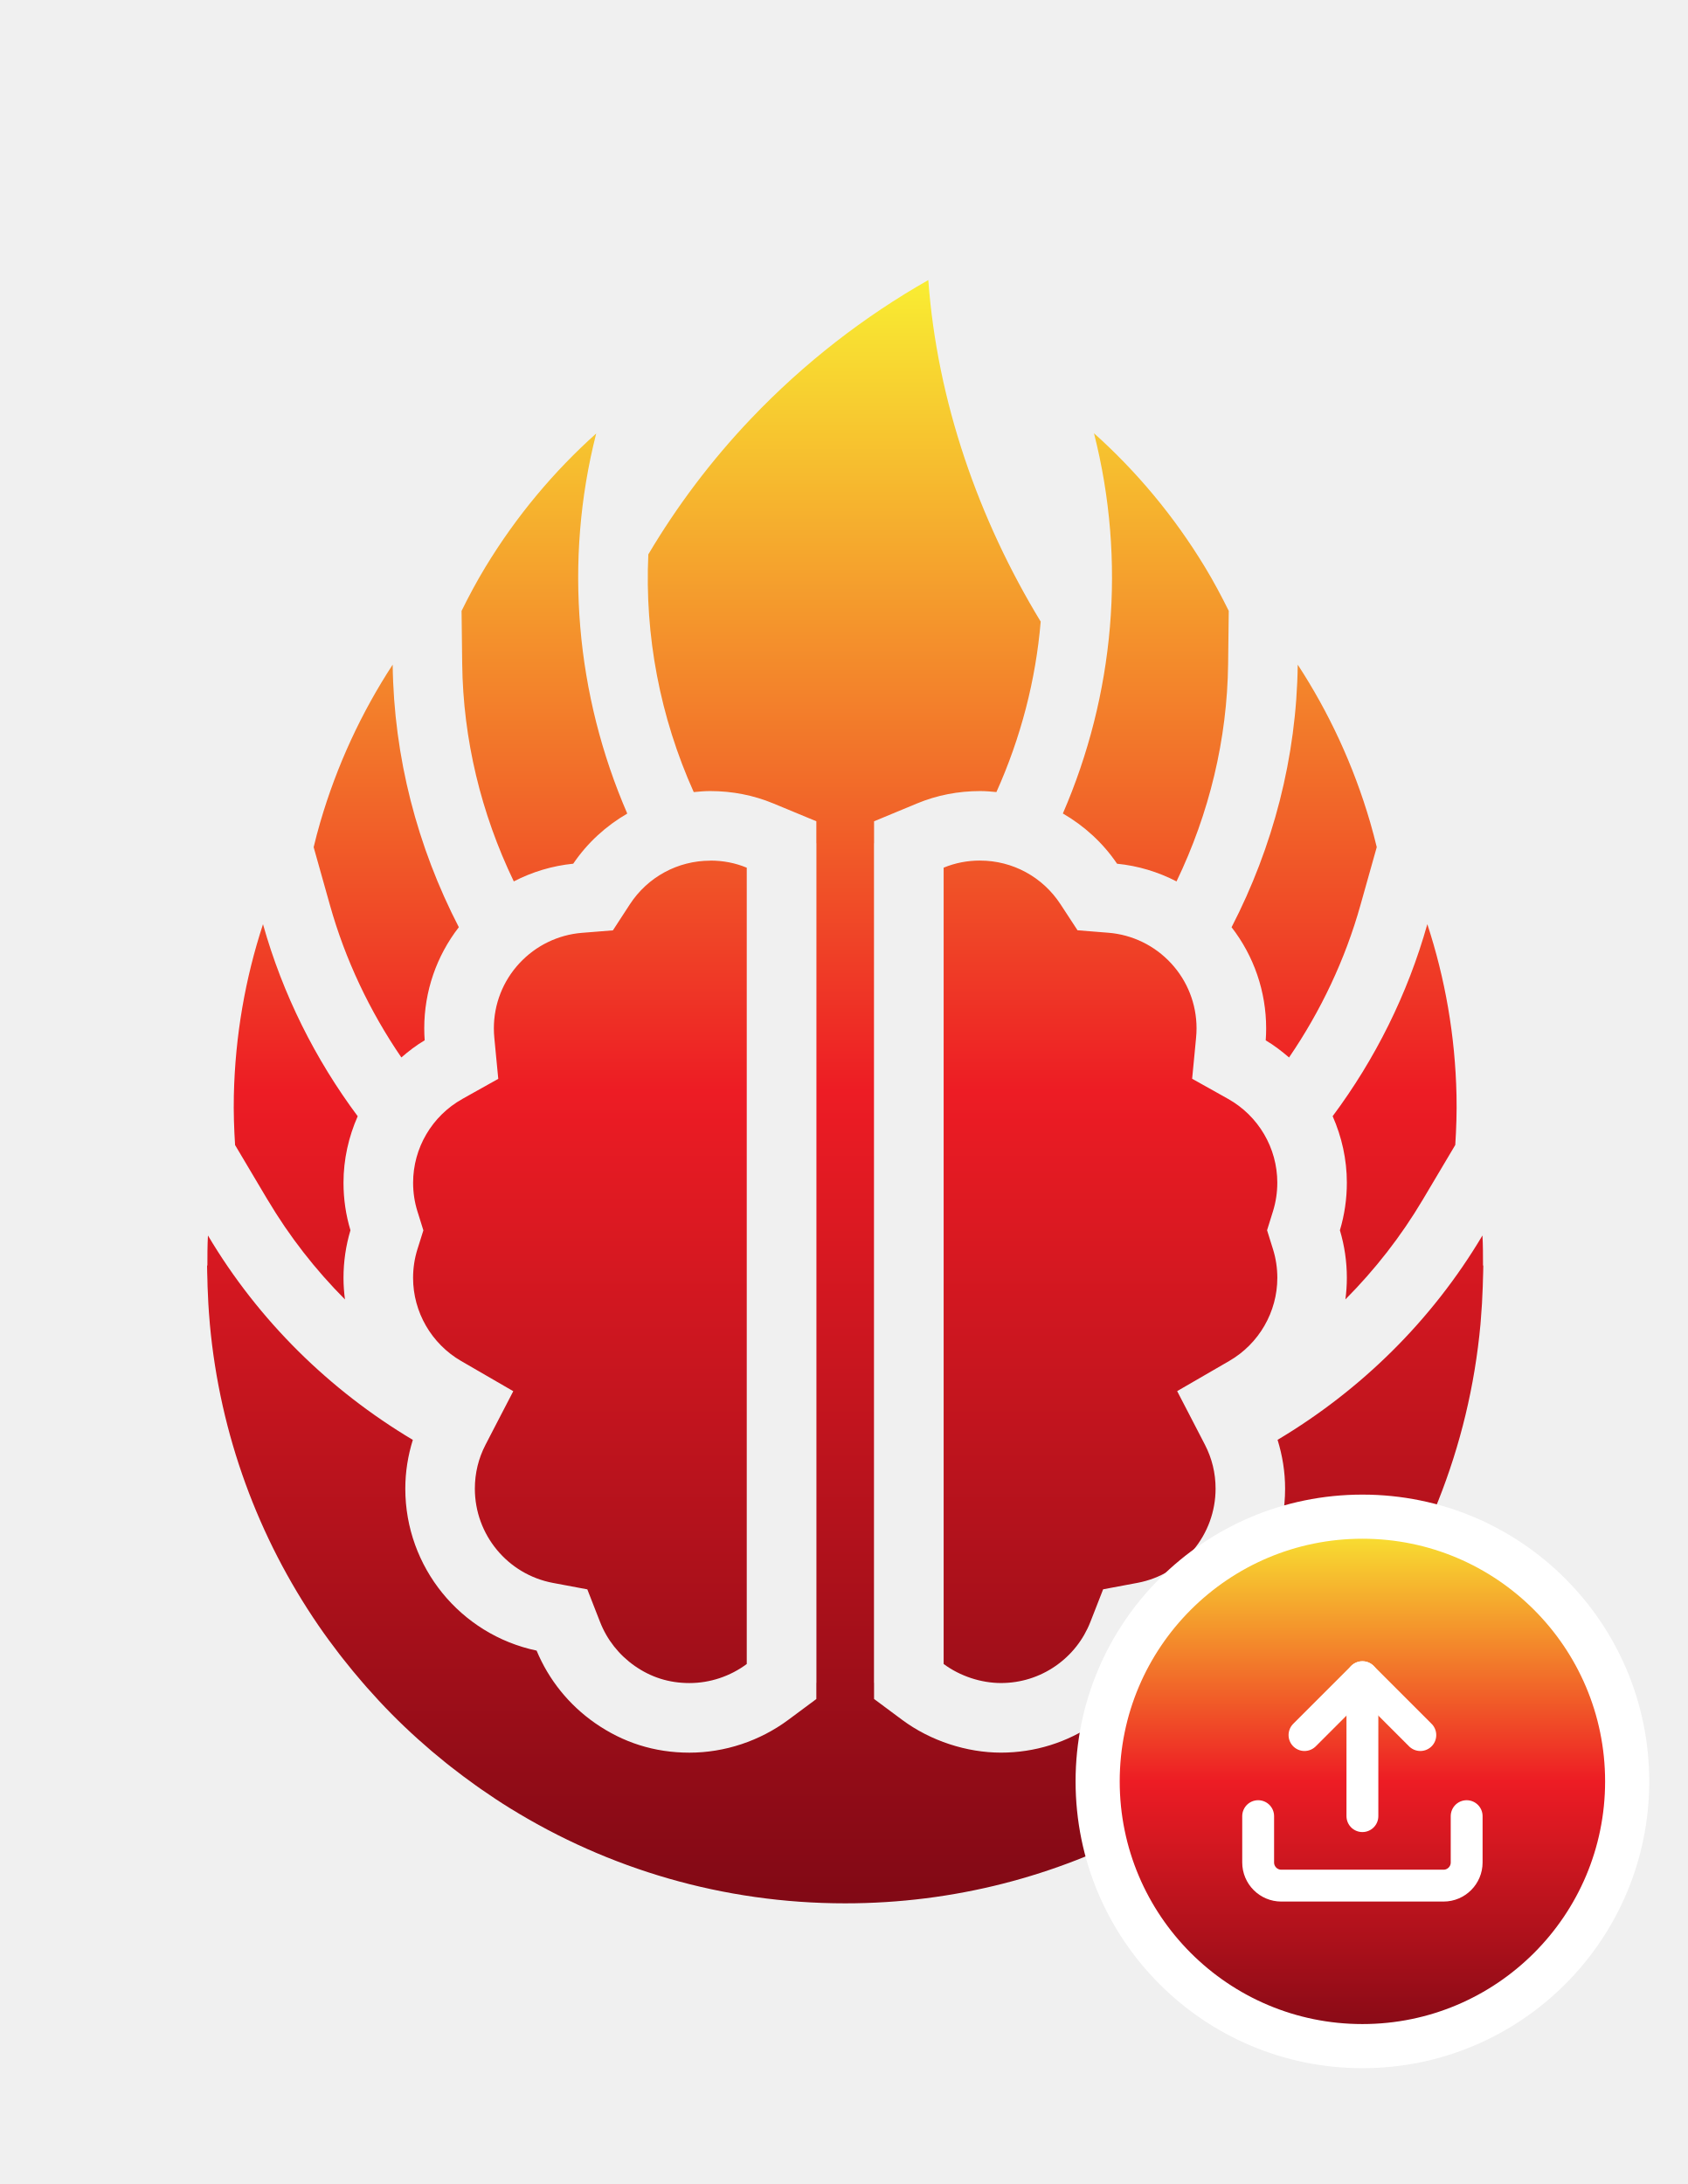
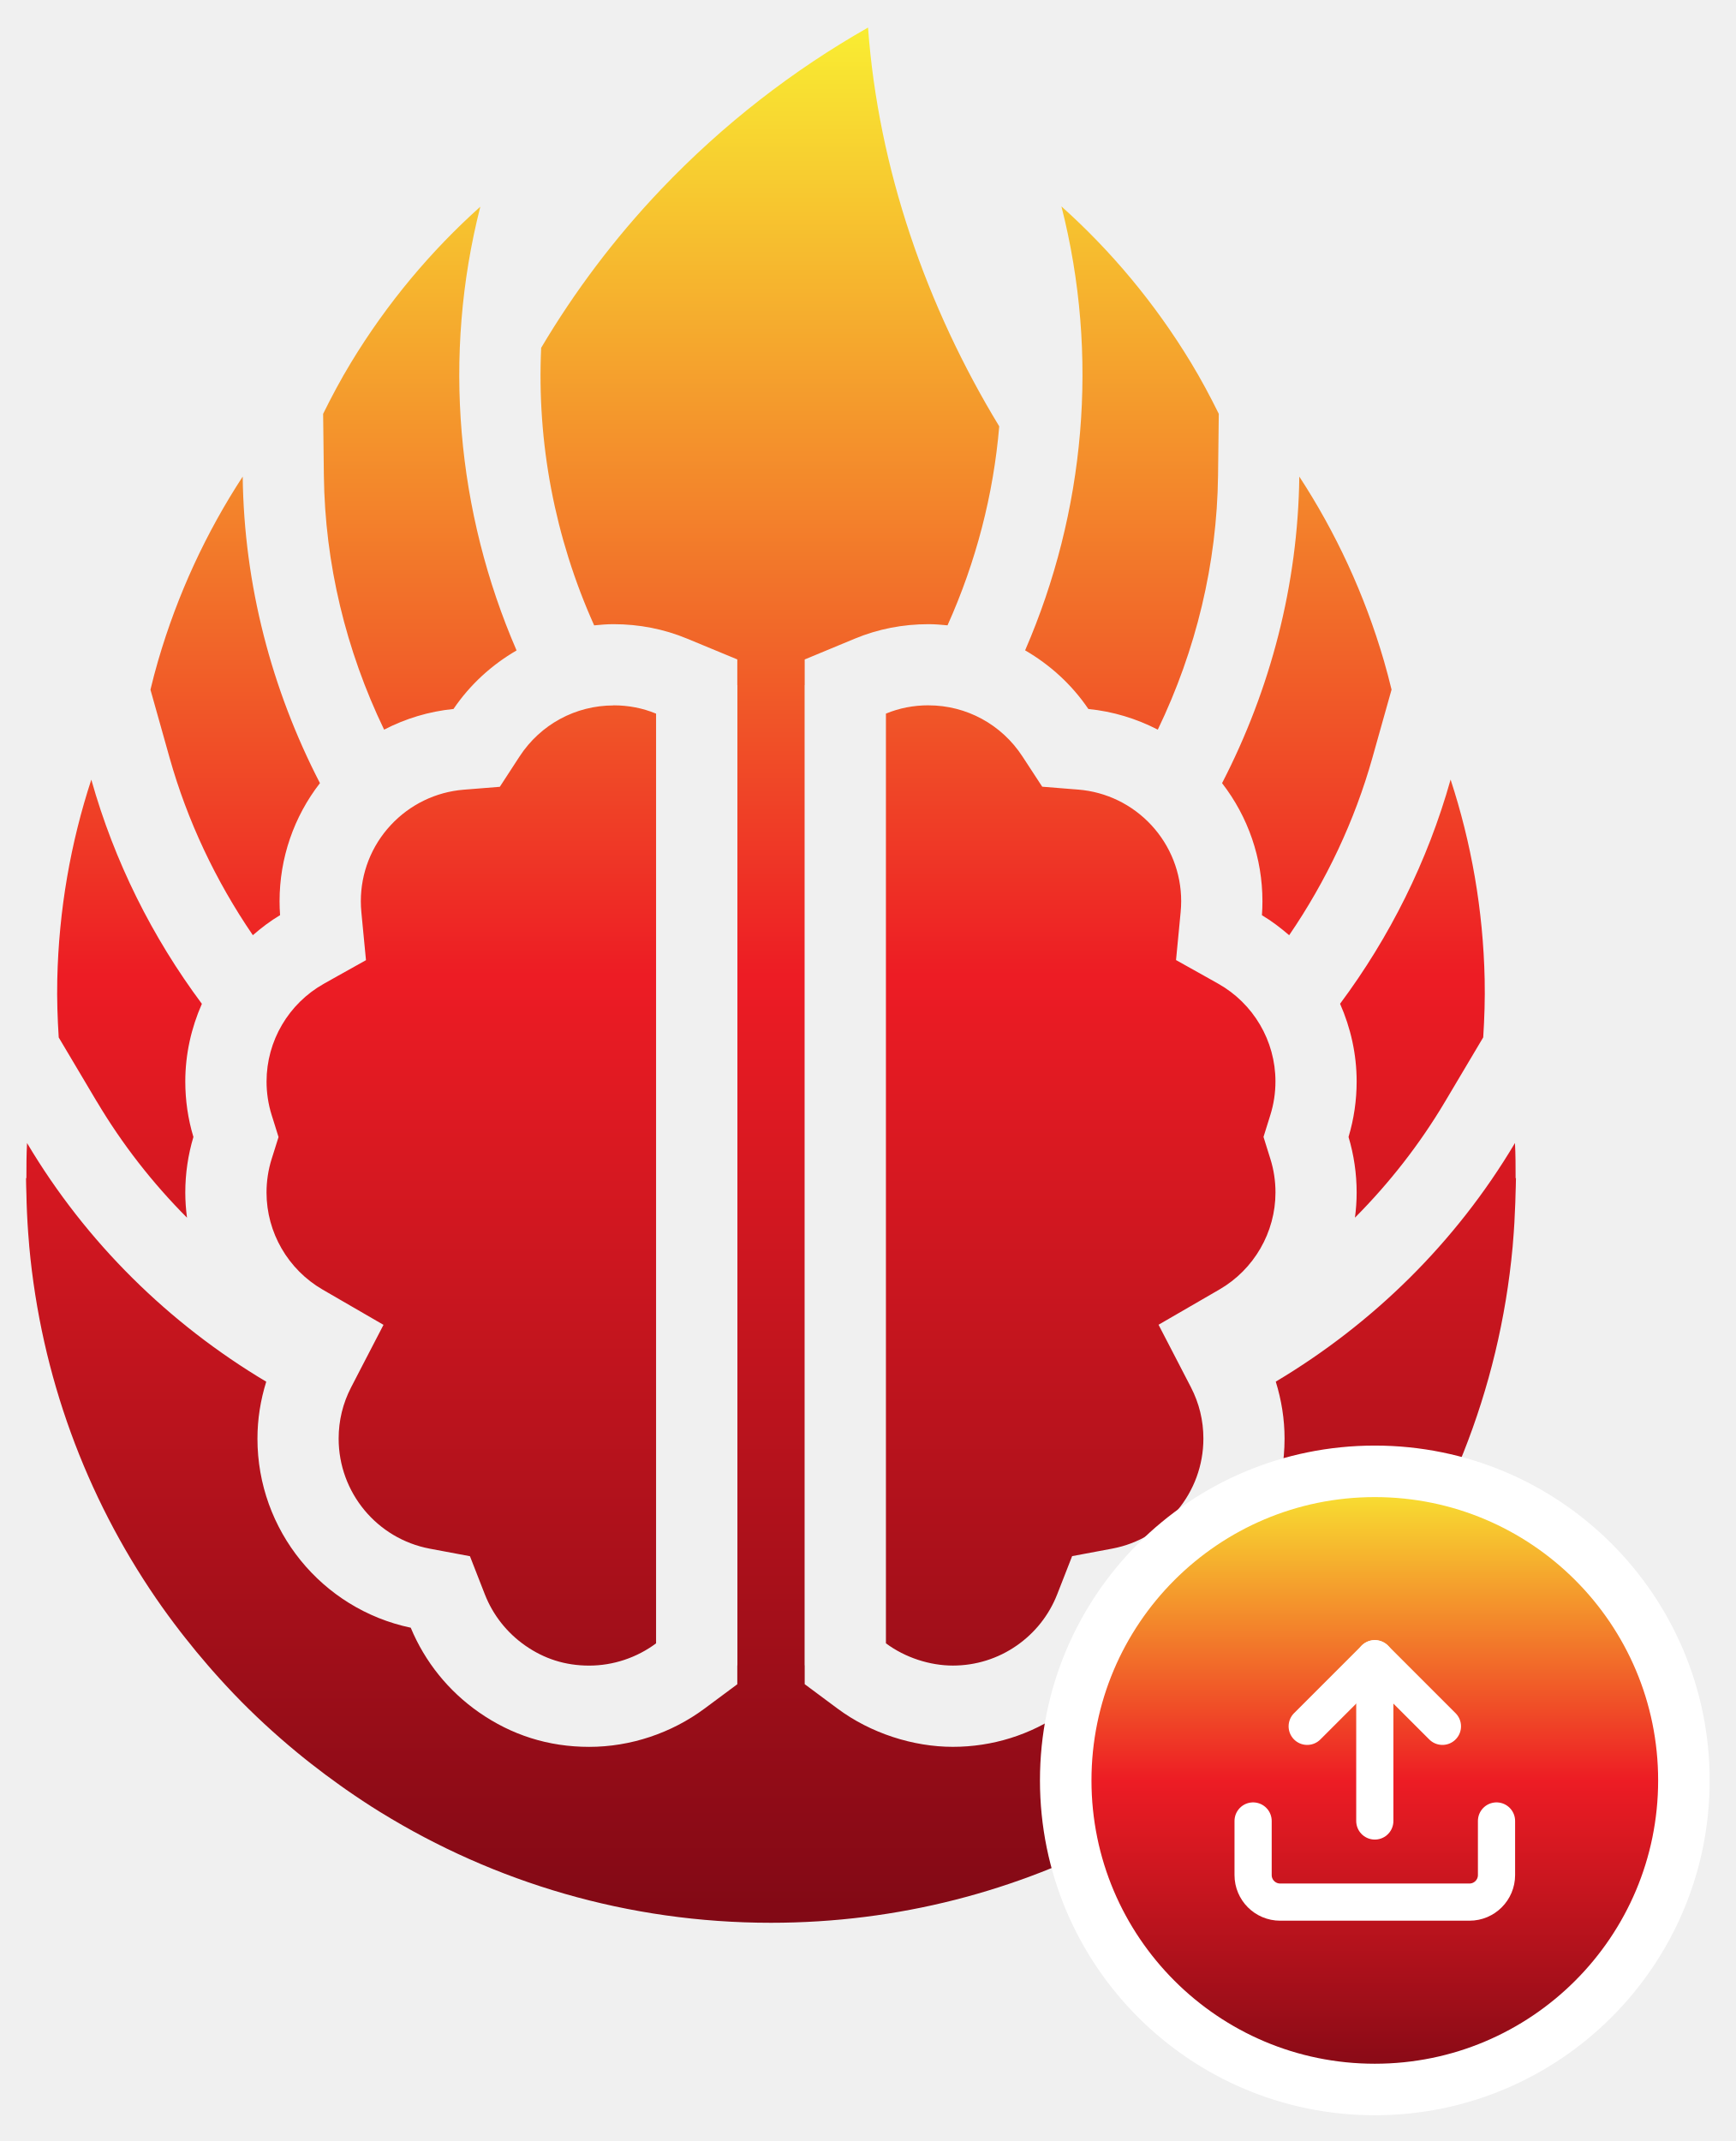
- <svg xmlns="http://www.w3.org/2000/svg" viewBox="0 0 612 792" version="1.1" id="svg8">
+ <svg xmlns="http://www.w3.org/2000/svg" viewBox="67 93 539 665" version="1.1" id="svg8">
  <defs id="defs3">
    <linearGradient id="linear-gradient" x1="306.46" y1="690.23" x2="306.46" y2="101.55" gradientUnits="userSpaceOnUse">
      <stop offset="0" stop-color="#810915" id="stop1" />
      <stop offset=".5" stop-color="#ed1c24" id="stop2" />
      <stop offset="1" stop-color="#f9ed32" id="stop3" />
    </linearGradient>
  </defs>
  <path fill="url(#linear-gradient)" d="M355.37,312.08c11.8,0,22.71,5.93,29.18,15.86l2.08,3.18,4.07,6.23,7.42.6,3.78.3c8.68.7,16.74,4.62,22.69,11.03,5.97,6.44,9.27,14.83,9.27,23.63,0,1.11-.06,2.25-.17,3.41l-.48,5.03-.95,9.85,8.64,4.83,4.4,2.47c11,6.16,17.84,17.8,17.84,30.38,0,3.56-.53,7.07-1.58,10.42l-.72,2.31-1.41,4.52,1.41,4.52.73,2.33c1.05,3.34,1.58,6.84,1.58,10.41,0,12.37-6.67,23.92-17.41,30.13l-6.39,3.7-12.52,7.25,6.66,12.85,3.39,6.55c2.57,4.96,3.88,10.33,3.88,15.95,0,16.72-11.9,31.1-28.3,34.18l-4.21.79-8.26,1.55-3.06,7.83-1.57,4.01c-2.52,6.45-6.87,11.97-12.6,15.95-5.82,4.05-12.68,6.2-19.82,6.2s-14.81-2.47-20.78-6.91v-288.77c4.13-1.71,8.56-2.58,13.23-2.58ZM257.54,312.08c4.67,0,9.1.86,13.23,2.58v288.77c-5.97,4.44-13.29,6.91-20.78,6.91s-13.99-2.14-19.81-6.19c-5.72-3.99-10.08-9.51-12.6-15.96l-1.56-3.99-3.06-7.84-8.27-1.55-4.21-.79c-16.4-3.09-28.3-17.46-28.3-34.18,0-5.62,1.31-10.99,3.88-15.95l3.39-6.55,6.66-12.84-12.52-7.25-6.39-3.7c-10.74-6.22-17.42-17.76-17.42-30.13,0-3.56.53-7.06,1.58-10.41l.73-2.31,1.42-4.53-1.41-4.53-.73-2.32c-1.05-3.35-1.58-6.85-1.58-10.41,0-12.58,6.84-24.22,17.84-30.38l4.4-2.47,8.64-4.83-.95-9.85-.48-5.03c-.11-1.16-.17-2.3-.17-3.41,0-8.8,3.29-17.19,9.27-23.63,5.95-6.41,14.01-10.33,22.68-11.03l3.79-.3,7.43-.6,4.06-6.24,2.07-3.18c6.47-9.93,17.38-15.85,29.18-15.85ZM405.05,313.22c7.6.75,14.88,2.97,21.55,6.41,11.88-24.69,18.38-51.53,18.71-78.92l.23-19.18c-2.66-5.37-5.49-10.7-8.66-15.92-11.24-18.54-24.86-34.75-40.21-48.5,11.83,46.41,7.34,94.94-11.28,137.89,7.71,4.47,14.48,10.59,19.65,18.22ZM186.3,319.63c6.67-3.45,13.95-5.66,21.55-6.42,5.16-7.61,11.91-13.72,19.59-18.18-18.6-42.94-23.08-91.44-11.26-137.83-15.35,13.76-28.97,29.96-40.21,48.5-3.15,5.2-5.97,10.49-8.61,15.84l.23,19.17c.33,27.39,6.83,54.23,18.71,78.92ZM488.36,428.89c0,5.88-.85,11.7-2.52,17.25,1.67,5.58,2.52,11.38,2.52,17.26,0,2.63-.18,5.24-.53,7.81,10.72-10.78,20.15-22.84,28.01-36.08l11.83-19.92c.38-5.93.58-11.91.45-17.96-.46-21.68-4.16-42.52-10.58-62.11-7.15,25.43-18.92,48.95-34.33,69.63,3.3,7.49,5.15,15.66,5.15,24.11ZM458.93,377.26c3.05,1.81,5.83,3.95,8.47,6.22,11.54-16.89,20.36-35.56,25.86-55.15l5.94-21.13c-.72-2.98-1.5-5.95-2.36-8.92-6.06-20.82-15.03-39.99-26.29-57.25-.41,33.61-8.96,66.1-23.99,95.22,8.11,10.47,12.54,23.31,12.54,36.69,0,1.42-.05,2.86-.16,4.33ZM537.73,459.01c0-3.68,0-7.35-.2-10.99-18.38,30.95-44.17,56.15-74.29,74.12,1.76,5.69,2.73,11.6,2.73,17.7,0,28.41-19.94,52.9-47.61,58.72-4.41,10.62-11.72,19.69-21.2,26.29-10.07,7.01-21.91,10.72-34.23,10.72s-25.52-4.22-35.83-11.9l-10.17-7.56v-5.85s-.02-.01-.03-.02h0v-304.44s.02,0,.03-.01v-7.96l15.56-6.46c7.2-2.99,14.9-4.5,22.9-4.5,1.99,0,3.95.17,5.9.36,8.87-19.74,14.27-40.63,16.06-61.81-22.58-37.14-37.55-79.99-40.75-123.86-23.22,13.2-44.96,29.95-64.34,50.32-14.53,15.27-26.87,31.78-37.18,49.15-1.36,29.42,4.21,58.92,16.46,86.21,1.99-.2,3.98-.37,6-.37,7.98,0,15.68,1.51,22.89,4.5l15.57,6.45v7.97s.02,0,.03.02v304.44h0s-.02.02-.03.03v5.85l-10.18,7.56c-10.32,7.66-23.04,11.89-35.82,11.89s-24.14-3.7-34.23-10.72c-9.48-6.61-16.79-15.68-21.2-26.29-27.66-5.82-47.61-30.31-47.61-58.72,0-6.09.96-11.99,2.73-17.69-30.12-17.97-55.92-43.18-74.29-74.13-.2,3.64-.2,7.32-.2,10.99-.03-.05-.12-.18-.12-.18,0,1.78.09,3.53.13,5.3.02.76.03,1.52.05,2.28,0,.02,0,.04,0,.06.14,4.24.38,8.46.75,12.65.03.35.05.72.08,1.07,3.69,40.26,17.66,77.54,39.32,109.17.02.04.05.07.07.1,2.42,3.53,4.95,6.97,7.56,10.36.48.62.98,1.24,1.46,1.86,2.28,2.9,4.62,5.74,7.03,8.52.51.58,1.01,1.18,1.53,1.76,2.85,3.22,5.76,6.38,8.77,9.42.01.02.03.04.04.05,6.28,6.35,12.93,12.32,19.91,17.92.6.48,1.22.96,1.83,1.44,2.9,2.28,5.86,4.49,8.87,6.63.65.46,1.28.92,1.93,1.37,3.51,2.44,7.07,4.81,10.72,7.06.05.02.09.05.14.08,35.25,21.72,76.75,34.28,121.19,34.28,39.46,0,76.61-9.9,109.12-27.32,0,0,0,0,.01,0,4.09-2.19,8.1-4.51,12.04-6.93.07-.04.14-.09.2-.13,3.63-2.23,7.17-4.59,10.65-7.01.65-.46,1.3-.93,1.96-1.39,3-2.14,5.94-4.35,8.83-6.62.62-.48,1.24-.95,1.85-1.45,10.36-8.31,19.97-17.48,28.75-27.42.49-.55.96-1.11,1.44-1.67,2.45-2.83,4.84-5.71,7.15-8.66.45-.58.91-1.15,1.35-1.72,26-33.75,42.89-74.86,47-119.68h0c.03-.39.06-.78.09-1.15.36-4.17.6-8.37.74-12.59v-.05c.02-.74.04-1.48.06-2.22.04-1.79.14-3.56.14-5.36,0,0-.09.13-.12.18ZM145.52,383.48c2.64-2.28,5.41-4.42,8.47-6.23-.11-1.46-.16-2.91-.16-4.33,0-13.39,4.43-26.22,12.54-36.68-15.03-29.11-23.58-61.61-23.99-95.21-11.26,17.25-20.23,36.43-26.29,57.25-.87,2.98-1.65,5.96-2.36,8.94l5.93,21.1c5.51,19.59,14.32,38.26,25.87,55.15ZM97.07,435.14c7.86,13.23,17.28,25.3,28.01,36.08-.34-2.57-.53-5.18-.53-7.81,0-5.87.85-11.67,2.52-17.27-1.68-5.57-2.52-11.37-2.52-17.24,0-8.45,1.85-16.62,5.15-24.11-15.41-20.68-27.19-44.2-34.34-69.63-6.41,19.59-10.1,40.43-10.57,62.11-.13,6.05.07,12.03.45,17.97l11.82,19.91Z" id="path3" />
  <linearGradient id="g2a" x1="494" y1="742" x2="494" y2="550" gradientUnits="userSpaceOnUse">
    <stop offset="0" stop-color="#810915" id="stop4" />
    <stop offset=".5" stop-color="#ed1c24" id="stop5" />
    <stop offset="1" stop-color="#f9ed32" id="stop6" />
  </linearGradient>
  <circle cx="494" cy="646" r="96" fill="url(#g2a)" stroke="#ffffff" stroke-width="16" id="circle6" />
  <g transform="translate(443.6,595.6) scale(4.2)" fill="none" stroke="#ffffff" stroke-width="2.75" stroke-linecap="round" stroke-linejoin="round" id="g8">
    <path d="M12 3v12" id="path6" />
    <path d="m17 8-5-5-5 5" id="path7" />
    <path d="M21 15v4a2 2 0 0 1-2 2H5a2 2 0 0 1-2-2v-4" id="path8" />
  </g>
</svg>
